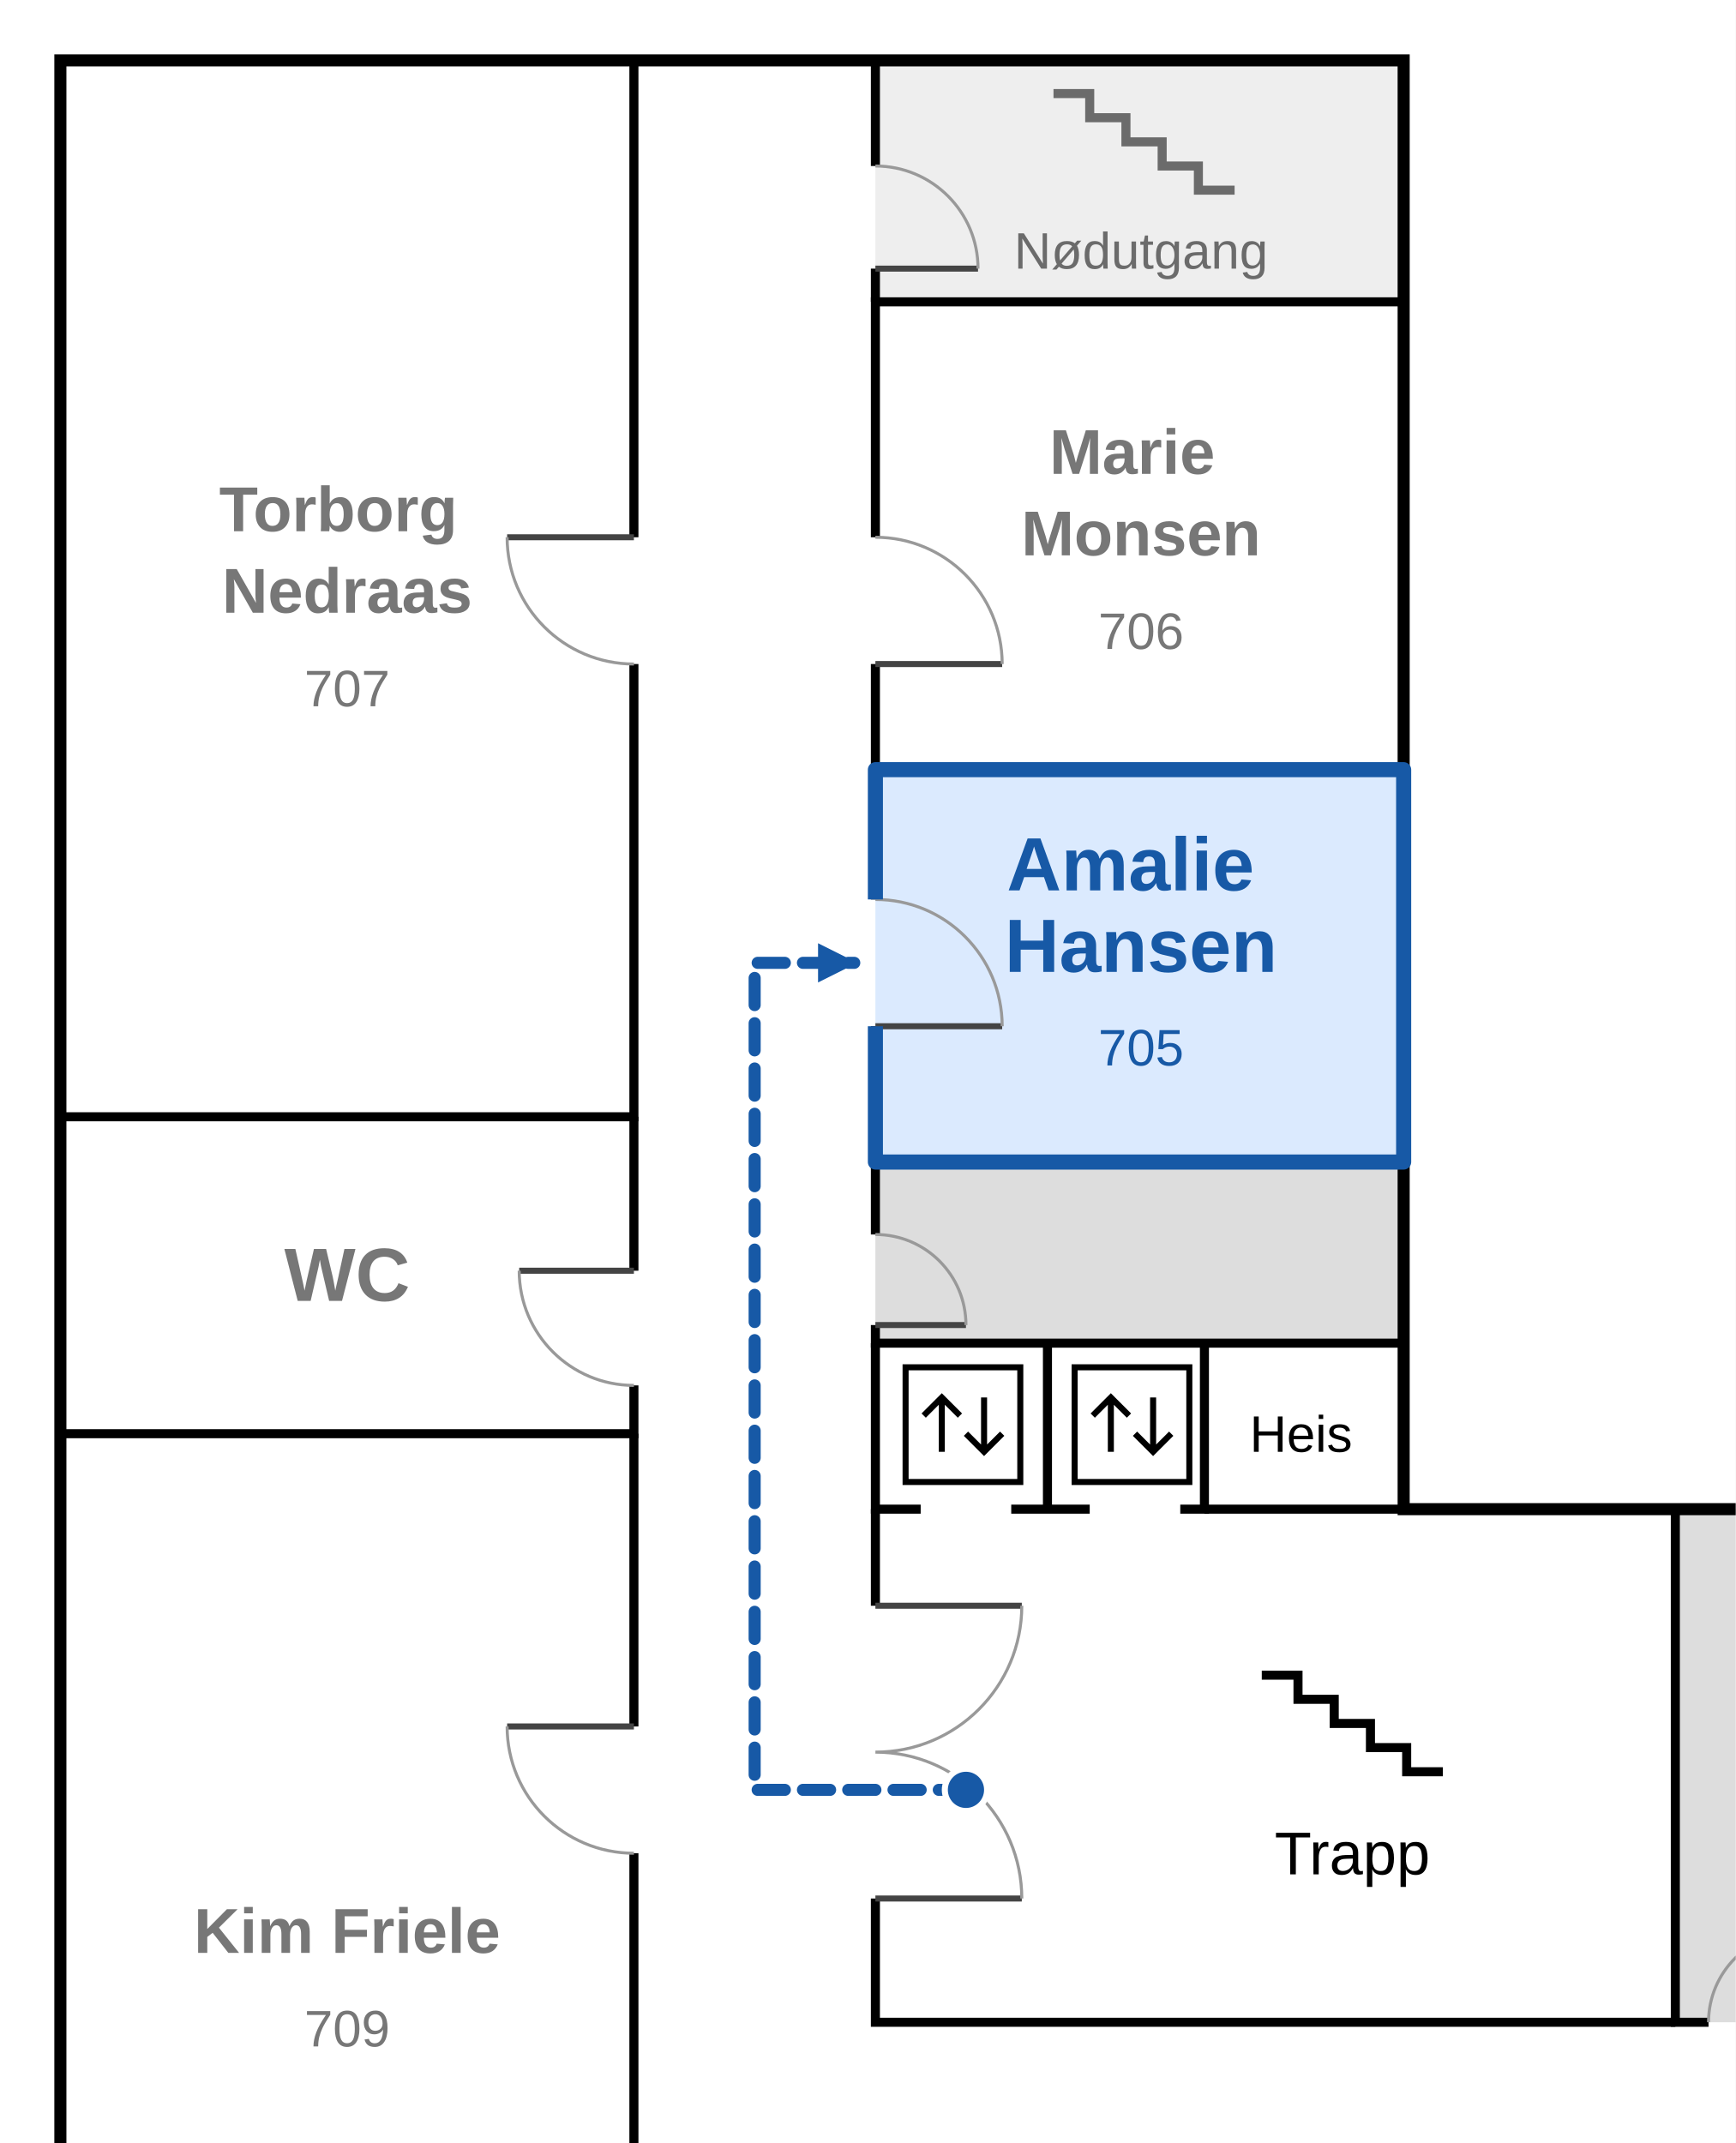
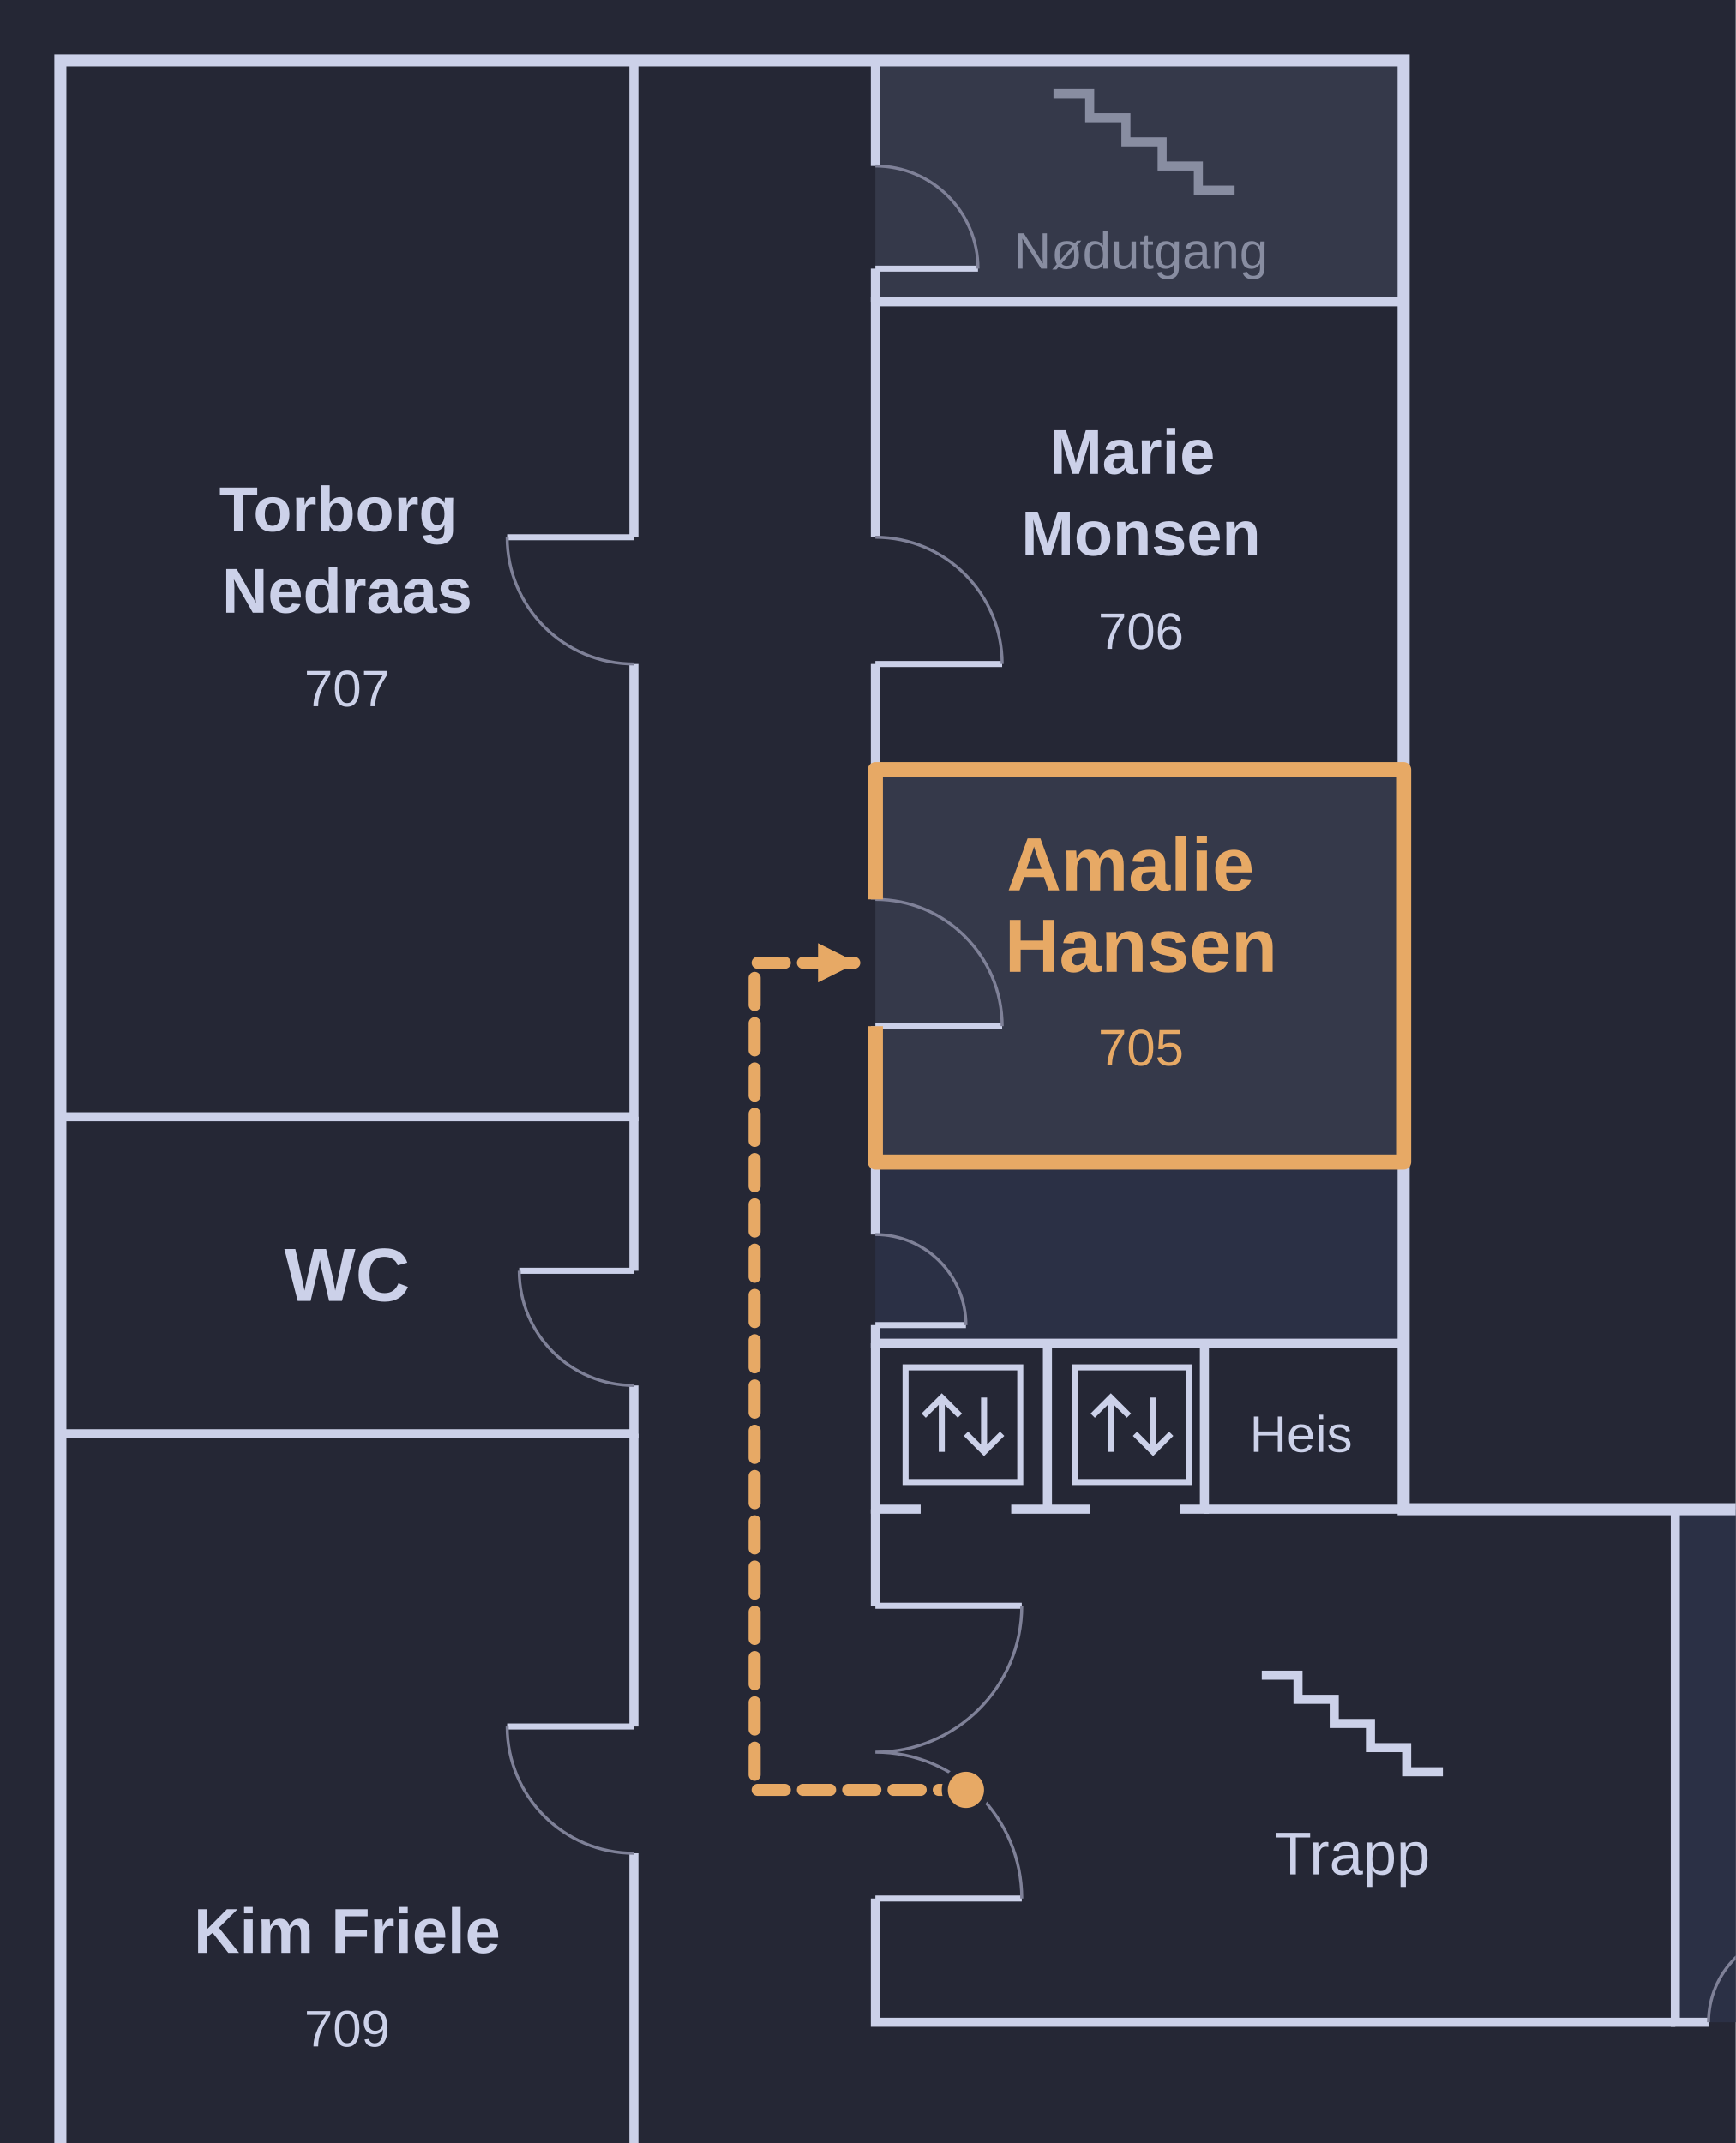
<svg xmlns="http://www.w3.org/2000/svg" xmlns:xlink="http://www.w3.org/1999/xlink" width="575" height="710" viewBox="0 110 575 710" role="img" aria-labelledby="room-705-map-title room-705-map-description" lang="nb">
  <defs>
-     <g id="room-705-stair-symbol" fill="none" stroke="black" stroke-width="3">
+     <g id="room-705-stair-symbol" fill="none" stroke="#ccd1e9" stroke-width="3">
      <path d="M 0,0 H 12 V 8 H 24 V 16 H 36 V 24 H 48 V 32 H 60" />
    </g>
-     <g id="room-705-lift-symbol" fill="none" stroke="black" stroke-width="2">
+     <g id="room-705-lift-symbol" fill="none" stroke="#ccd1e9" stroke-width="2">
      <rect width="38" height="38" />
      <path d="M 12,28 V 10 M 6,16 L 12,10 L 18,16                M 26,10 V 28 M 20,22 L 26,28 L 32,22" />
    </g>
    <clipPath id="room-705-map-crop">
      <rect x="0" y="110" width="575" height="710" />
    </clipPath>
    <marker id="room-705-route-arrow" markerUnits="userSpaceOnUse" markerWidth="13" markerHeight="13" viewBox="0 0 13 13" refX="12" refY="6.5" orient="auto">
-       <path d="M 0,0 L 13,6.5 L 0,13 Z" fill="#1759a6" />
+       <path d="M 0,0 L 13,6.5 L 0,13 Z" fill="#e7a965" />
    </marker>
  </defs>
-   <rect x="0" y="110" width="575" height="710" fill="white" />
+   <rect x="0" y="110" width="575" height="710" fill="#252735" />
  <g clip-path="url(#room-705-map-crop)">
-     <g font-family="Arial, Helvetica, sans-serif" fill="black" transform="translate(-30 20)">
-       <g id="room-705-service-room-fills" fill="#dddddd">
+     <g font-family="Arial, Helvetica, sans-serif" fill="#ccd1e9" transform="translate(-30 20)">
+       <g id="room-705-service-room-fills" fill="#2B3045">
        <rect x="585" y="590" width="160" height="170" />
        <rect x="320" y="475" width="175" height="60" />
      </g>
-       <g id="room-705-emergency-stairwell-fills" fill="#eeeeee">
+       <g id="room-705-emergency-stairwell-fills" fill="#35394a">
        <rect x="320" y="110" width="175" height="80" />
        <rect x="1000" y="590" width="150" height="170" />
      </g>
-       <rect id="room-705-destination-fill" x="320" y="345" width="175" height="130" fill="#dbeafe" />
-       <path id="room-705-outer-walls" d="M 50,110 H 495 V 590 H 1150 V 970 H 50 Z" fill="none" stroke="black" stroke-width="4" />
-       <g fill="none" stroke="black" stroke-width="3">
+       <rect id="room-705-destination-fill" x="320" y="345" width="175" height="130" fill="#35394a" />
+       <path id="room-705-outer-walls" d="M 50,110 H 495 V 590 H 1150 V 970 H 50 Z" fill="none" stroke="#ccd1e9" stroke-width="4" />
+       <g fill="none" stroke="#ccd1e9" stroke-width="3">
        <g id="room-705-room-707" data-room-number="707">
          <path d="M 240,110 V 268 M 240,310 V 460 H 50" />
        </g>
        <g id="room-705-room-706" data-room-number="706">
          <path d="M 495,190 H 320 V 268 M 320,310 V 345 H 495" />
        </g>
        <g id="room-705-room-705" data-room-number="705">
          <path d="M 320,345 V 388 M 320,430 V 475 H 495" />
        </g>
        <g id="room-705-room-710" data-room-number="710">
          <path d="M 240,970 V 820 H 262 M 304,820 H 430 V 970" />
        </g>
        <g id="room-705-room-711" data-room-number="711">
          <path d="M 430,820 H 459 M 501,820 H 690 V 970" />
        </g>
        <g id="room-705-room-712" data-room-number="712">
          <path d="M 690,820 H 810 M 852,820 H 950 V 970" />
        </g>
        <g id="room-705-room-713" data-room-number="713">
          <path d="M 950,820 H 978 M 1020,820 H 1150" />
        </g>
        <g id="room-705-room-714" data-room-number="714">
          <path d="M 745,590 V 760 H 793 M 835,760 H 1000 V 590" />
        </g>
        <g id="room-705-room-716" data-room-number="716">
          <path d="M 585,590 V 760 H 596 M 626,760 H 641 V 700                  H 623 V 653 H 665 V 590" />
        </g>
        <g id="room-705-room-709" data-room-number="709">
          <path d="M 240,565 V 662 M 240,704 V 820" />
        </g>
        <g id="room-705-wc-area">
          <path d="M 240,460 V 511 M 240,549 V 565 H 50" />
        </g>
        <g id="room-705-unlabelled-areas">
          <path d="M 320,475 V 499 M 320,529 V 535 H 495" />
          <path d="M 665,590 V 700 H 681 V 760 H 688 M 724,760 H 745" />
        </g>
        <g id="room-705-main-stairwell">
          <path d="M 429,590 H 585 M 320,590 V 622                  M 320,719 V 760 H 585" />
        </g>
        <g id="room-705-lift-area">
          <path d="M 320,535 V 590 H 335 M 365,590 H 391                  M 421,590 H 429 V 535 M 377,535 V 590" />
        </g>
        <g id="room-705-upper-stairwell">
          <path d="M 320,110 V 145 M 320,179 V 190" />
        </g>
        <g id="room-705-right-stairwell">
          <path d="M 1000,760 H 1079 M 1121,760 H 1150" />
        </g>
      </g>
      <g id="room-705-doors" fill="none">
        <g id="room-705-door-707" transform="translate(240 268) rotate(90)">
-           <path d="M 0,0 V 42" stroke="#444444" stroke-width="2" />
-           <path d="M 0,42 A 42,42 0 0 0 42,0" stroke="#999999" stroke-width="1" />
+           <path d="M 0,0 V 42" stroke="#ccd1e9" stroke-width="2" />
+           <path d="M 0,42 A 42,42 0 0 0 42,0" stroke="#7f8198" stroke-width="1" />
        </g>
        <g id="room-705-door-706" transform="translate(320 310) rotate(-90)">
-           <path d="M 0,0 V 42" stroke="#444444" stroke-width="2" />
-           <path d="M 0,42 A 42,42 0 0 0 42,0" stroke="#999999" stroke-width="1" />
+           <path d="M 0,0 V 42" stroke="#ccd1e9" stroke-width="2" />
+           <path d="M 0,42 A 42,42 0 0 0 42,0" stroke="#7f8198" stroke-width="1" />
        </g>
        <g id="room-705-door-705" transform="translate(320 430) rotate(-90)">
-           <path d="M 0,0 V 42" stroke="#444444" stroke-width="2" />
-           <path d="M 0,42 A 42,42 0 0 0 42,0" stroke="#999999" stroke-width="1" />
+           <path d="M 0,0 V 42" stroke="#ccd1e9" stroke-width="2" />
+           <path d="M 0,42 A 42,42 0 0 0 42,0" stroke="#7f8198" stroke-width="1" />
        </g>
        <g id="room-705-door-709-upper" transform="translate(240 662) rotate(90)">
-           <path d="M 0,0 V 42" stroke="#444444" stroke-width="2" />
-           <path d="M 0,42 A 42,42 0 0 0 42,0" stroke="#999999" stroke-width="1" />
+           <path d="M 0,0 V 42" stroke="#ccd1e9" stroke-width="2" />
+           <path d="M 0,42 A 42,42 0 0 0 42,0" stroke="#7f8198" stroke-width="1" />
        </g>
        <g id="room-705-door-wc" transform="translate(240 511) rotate(90)">
-           <path d="M 0,0 V 38" stroke="#444444" stroke-width="2" />
-           <path d="M 0,38 A 38,38 0 0 0 38,0" stroke="#999999" stroke-width="1" />
+           <path d="M 0,0 V 38" stroke="#ccd1e9" stroke-width="2" />
+           <path d="M 0,38 A 38,38 0 0 0 38,0" stroke="#7f8198" stroke-width="1" />
        </g>
        <g id="room-705-door-710" transform="translate(262 820) rotate(0)">
-           <path d="M 0,0 V 42" stroke="#444444" stroke-width="2" />
-           <path d="M 0,42 A 42,42 0 0 0 42,0" stroke="#999999" stroke-width="1" />
+           <path d="M 0,0 V 42" stroke="#ccd1e9" stroke-width="2" />
+           <path d="M 0,42 A 42,42 0 0 0 42,0" stroke="#7f8198" stroke-width="1" />
        </g>
        <g id="room-705-door-711" transform="translate(459 820) rotate(0)">
-           <path d="M 0,0 V 42" stroke="#444444" stroke-width="2" />
-           <path d="M 0,42 A 42,42 0 0 0 42,0" stroke="#999999" stroke-width="1" />
+           <path d="M 0,0 V 42" stroke="#ccd1e9" stroke-width="2" />
+           <path d="M 0,42 A 42,42 0 0 0 42,0" stroke="#7f8198" stroke-width="1" />
        </g>
        <g id="room-705-door-712" transform="translate(810 820) rotate(0)">
-           <path d="M 0,0 V 42" stroke="#444444" stroke-width="2" />
-           <path d="M 0,42 A 42,42 0 0 0 42,0" stroke="#999999" stroke-width="1" />
+           <path d="M 0,0 V 42" stroke="#ccd1e9" stroke-width="2" />
+           <path d="M 0,42 A 42,42 0 0 0 42,0" stroke="#7f8198" stroke-width="1" />
        </g>
        <g id="room-705-door-713" transform="translate(978 820) rotate(0)">
-           <path d="M 0,0 V 42" stroke="#444444" stroke-width="2" />
-           <path d="M 0,42 A 42,42 0 0 0 42,0" stroke="#999999" stroke-width="1" />
+           <path d="M 0,0 V 42" stroke="#ccd1e9" stroke-width="2" />
+           <path d="M 0,42 A 42,42 0 0 0 42,0" stroke="#7f8198" stroke-width="1" />
        </g>
        <g id="room-705-door-714-left" transform="translate(835 760) rotate(180)">
-           <path d="M 0,0 V 42" stroke="#444444" stroke-width="2" />
-           <path d="M 0,42 A 42,42 0 0 0 42,0" stroke="#999999" stroke-width="1" />
+           <path d="M 0,0 V 42" stroke="#ccd1e9" stroke-width="2" />
+           <path d="M 0,42 A 42,42 0 0 0 42,0" stroke="#7f8198" stroke-width="1" />
        </g>
        <g id="room-705-door-716" transform="translate(626 760) rotate(180)">
-           <path d="M 0,0 V 30" stroke="#444444" stroke-width="2" />
-           <path d="M 0,30 A 30,30 0 0 0 30,0" stroke="#999999" stroke-width="1" />
+           <path d="M 0,0 V 30" stroke="#ccd1e9" stroke-width="2" />
+           <path d="M 0,30 A 30,30 0 0 0 30,0" stroke="#7f8198" stroke-width="1" />
        </g>
        <g id="room-705-door-service-by-714" transform="translate(724 760) rotate(180)">
-           <path d="M 0,0 V 36" stroke="#444444" stroke-width="2" />
-           <path d="M 0,36 A 36,36 0 0 0 36,0" stroke="#999999" stroke-width="1" />
+           <path d="M 0,0 V 36" stroke="#ccd1e9" stroke-width="2" />
+           <path d="M 0,36 A 36,36 0 0 0 36,0" stroke="#7f8198" stroke-width="1" />
        </g>
        <g id="room-705-door-service-by-705" transform="translate(320 529) rotate(-90)">
-           <path d="M 0,0 V 30" stroke="#444444" stroke-width="2" />
-           <path d="M 0,30 A 30,30 0 0 0 30,0" stroke="#999999" stroke-width="1" />
+           <path d="M 0,0 V 30" stroke="#ccd1e9" stroke-width="2" />
+           <path d="M 0,30 A 30,30 0 0 0 30,0" stroke="#7f8198" stroke-width="1" />
        </g>
        <g id="room-705-door-upper-emergency" transform="translate(320 179) rotate(-90)">
-           <path d="M 0,0 V 34" stroke="#444444" stroke-width="2" />
-           <path d="M 0,34 A 34,34 0 0 0 34,0" stroke="#999999" stroke-width="1" />
+           <path d="M 0,0 V 34" stroke="#ccd1e9" stroke-width="2" />
+           <path d="M 0,34 A 34,34 0 0 0 34,0" stroke="#7f8198" stroke-width="1" />
        </g>
        <g id="room-705-door-right-emergency" transform="translate(1121 760) rotate(180)">
-           <path d="M 0,0 V 42" stroke="#444444" stroke-width="2" />
-           <path d="M 0,42 A 42,42 0 0 0 42,0" stroke="#999999" stroke-width="1" />
+           <path d="M 0,0 V 42" stroke="#ccd1e9" stroke-width="2" />
+           <path d="M 0,42 A 42,42 0 0 0 42,0" stroke="#7f8198" stroke-width="1" />
        </g>
        <g id="room-705-main-stairwell-double-door">
-           <path d="M 320,622 H 368.5 M 320,719 H 368.5" stroke="#444444" stroke-width="2" />
-           <path d="M 368.5,622 A 48.5,48.5 0 0 1 320,670.5 M 368.5,719 A 48.5,48.5 0 0 0 320,670.5" stroke="#999999" stroke-width="1" />
-         </g>
-       </g>
-       <path id="room-705-destination-outline" d="M 320,388 V 345 H 495 V 475 H 320 V 430" fill="none" stroke="#1759a6" stroke-width="5" stroke-linejoin="round" />
-       <g id="room-705-room-labels" font-size="21" text-anchor="middle" fill="#777777">
+           <path d="M 320,622 H 368.5 M 320,719 H 368.5" stroke="#ccd1e9" stroke-width="2" />
+           <path d="M 368.5,622 A 48.5,48.5 0 0 1 320,670.5 M 368.5,719 A 48.5,48.5 0 0 0 320,670.5" stroke="#7f8198" stroke-width="1" />
+         </g>
+       </g>
+       <path id="room-705-destination-outline" d="M 320,388 V 345 H 495 V 475 H 320 V 430" fill="none" stroke="#e7a965" stroke-width="5" stroke-linejoin="round" />
+       <g id="room-705-room-labels" font-size="21" text-anchor="middle" fill="#ccd1e9">
        <g id="room-705-label-707">
          <text x="145" y="266" font-weight="bold">
            <tspan x="145" dy="0">Torborg</tspan>
            <tspan x="145" dy="27">Nedraas</tspan>
          </text>
          <text x="145" y="324" font-size="17">707</text>
        </g>
        <g id="room-705-label-706">
          <text x="408" y="247" font-weight="bold">
            <tspan x="408" dy="0">Marie</tspan>
            <tspan x="408" dy="27">Monsen</tspan>
          </text>
          <text x="408" y="305" font-size="17">706</text>
        </g>
-         <g id="room-705-label-705" fill="#1759a6" font-size="25">
+         <g id="room-705-label-705" fill="#e7a965" font-size="25">
          <text x="408" y="385" font-weight="bold">
            <tspan x="408" dy="0">Amalie</tspan>
            <tspan x="408" dy="27">Hansen</tspan>
          </text>
          <text x="408" y="443" font-size="17">705</text>
        </g>
        <g id="room-705-label-709">
          <text x="145" y="737" font-weight="bold">
            <tspan x="145" dy="0">Kim Friele</tspan>
          </text>
          <text x="145" y="768" font-size="17">709</text>
        </g>
        <g id="room-705-label-710">
          <text x="335" y="890" font-weight="bold">
            <tspan x="335" dy="0">Lucie Wolf</tspan>
          </text>
          <text x="335" y="921" font-size="17">710</text>
        </g>
        <g id="room-705-label-711">
          <text x="560" y="890" font-weight="bold">
            <tspan x="560" dy="0">Fanny Schnelle</tspan>
          </text>
          <text x="560" y="921" font-size="17">711</text>
        </g>
        <g id="room-705-label-712">
          <text x="820" y="890" font-weight="bold">
            <tspan x="820" dy="0">Amalie Skram</tspan>
          </text>
          <text x="820" y="921" font-size="17">712</text>
        </g>
        <g id="room-705-label-713">
          <text x="1050" y="890" font-weight="bold">
            <tspan x="1050" dy="0">Anne Gullestad</tspan>
          </text>
          <text x="1050" y="921" font-size="17">713</text>
        </g>
        <g id="room-705-label-714">
          <text x="873" y="671" font-weight="bold">
            <tspan x="873" dy="0">Valborg Platou</tspan>
          </text>
          <text x="873" y="702" font-size="17">714</text>
        </g>
-         <text id="room-705-label-716" x="624" y="631" font-size="17" fill="#777777">716</text>
+         <text id="room-705-label-716" x="624" y="631" font-size="17" fill="#ccd1e9">716</text>
        <text id="room-705-label-wc" x="145" y="521" font-size="25" font-weight="bold">WC</text>
      </g>
      <g id="room-705-stairs-and-lifts" font-size="20" text-anchor="middle">
        <g id="room-705-upper-emergency-exit" opacity="0.55">
          <use xlink:href="#room-705-stair-symbol" x="379" y="121" />
          <text x="408" y="179" font-size="17">Nødutgang</text>
        </g>
        <use xlink:href="#room-705-lift-symbol" x="330" y="543" />
        <use xlink:href="#room-705-lift-symbol" x="386" y="543" />
        <text x="461" y="571" font-size="17">Heis</text>
        <use xlink:href="#room-705-stair-symbol" x="448" y="645" />
        <text x="478" y="711">Trapp</text>
        <g id="room-705-right-emergency-exit" opacity="0.55">
          <use xlink:href="#room-705-stair-symbol" x="1045" y="625" />
          <text x="1075" y="698" font-size="17">Nødutgang</text>
        </g>
      </g>
      <g id="room-705-route" fill="none" stroke-linejoin="round" stroke-linecap="round">
-         <path d="M 350,683 H 280 V 409 H 313" stroke="white" stroke-width="8" />
-         <path d="M 350,683 H 280 V 409 H 313" stroke="#1759a6" stroke-width="4" stroke-dasharray="9 6" marker-end="url(#room-705-route-arrow)" />
-         <circle cx="350" cy="683" r="7" fill="#1759a6" stroke="white" stroke-width="2" />
+         <path d="M 350,683 H 280 V 409 H 313" stroke="#252735" stroke-width="8" />
+         <path d="M 350,683 H 280 V 409 H 313" stroke="#e7a965" stroke-width="4" stroke-dasharray="9 6" marker-end="url(#room-705-route-arrow)" />
+         <circle cx="350" cy="683" r="7" fill="#e7a965" stroke="#252735" stroke-width="2" />
      </g>
    </g>
  </g>
</svg>
